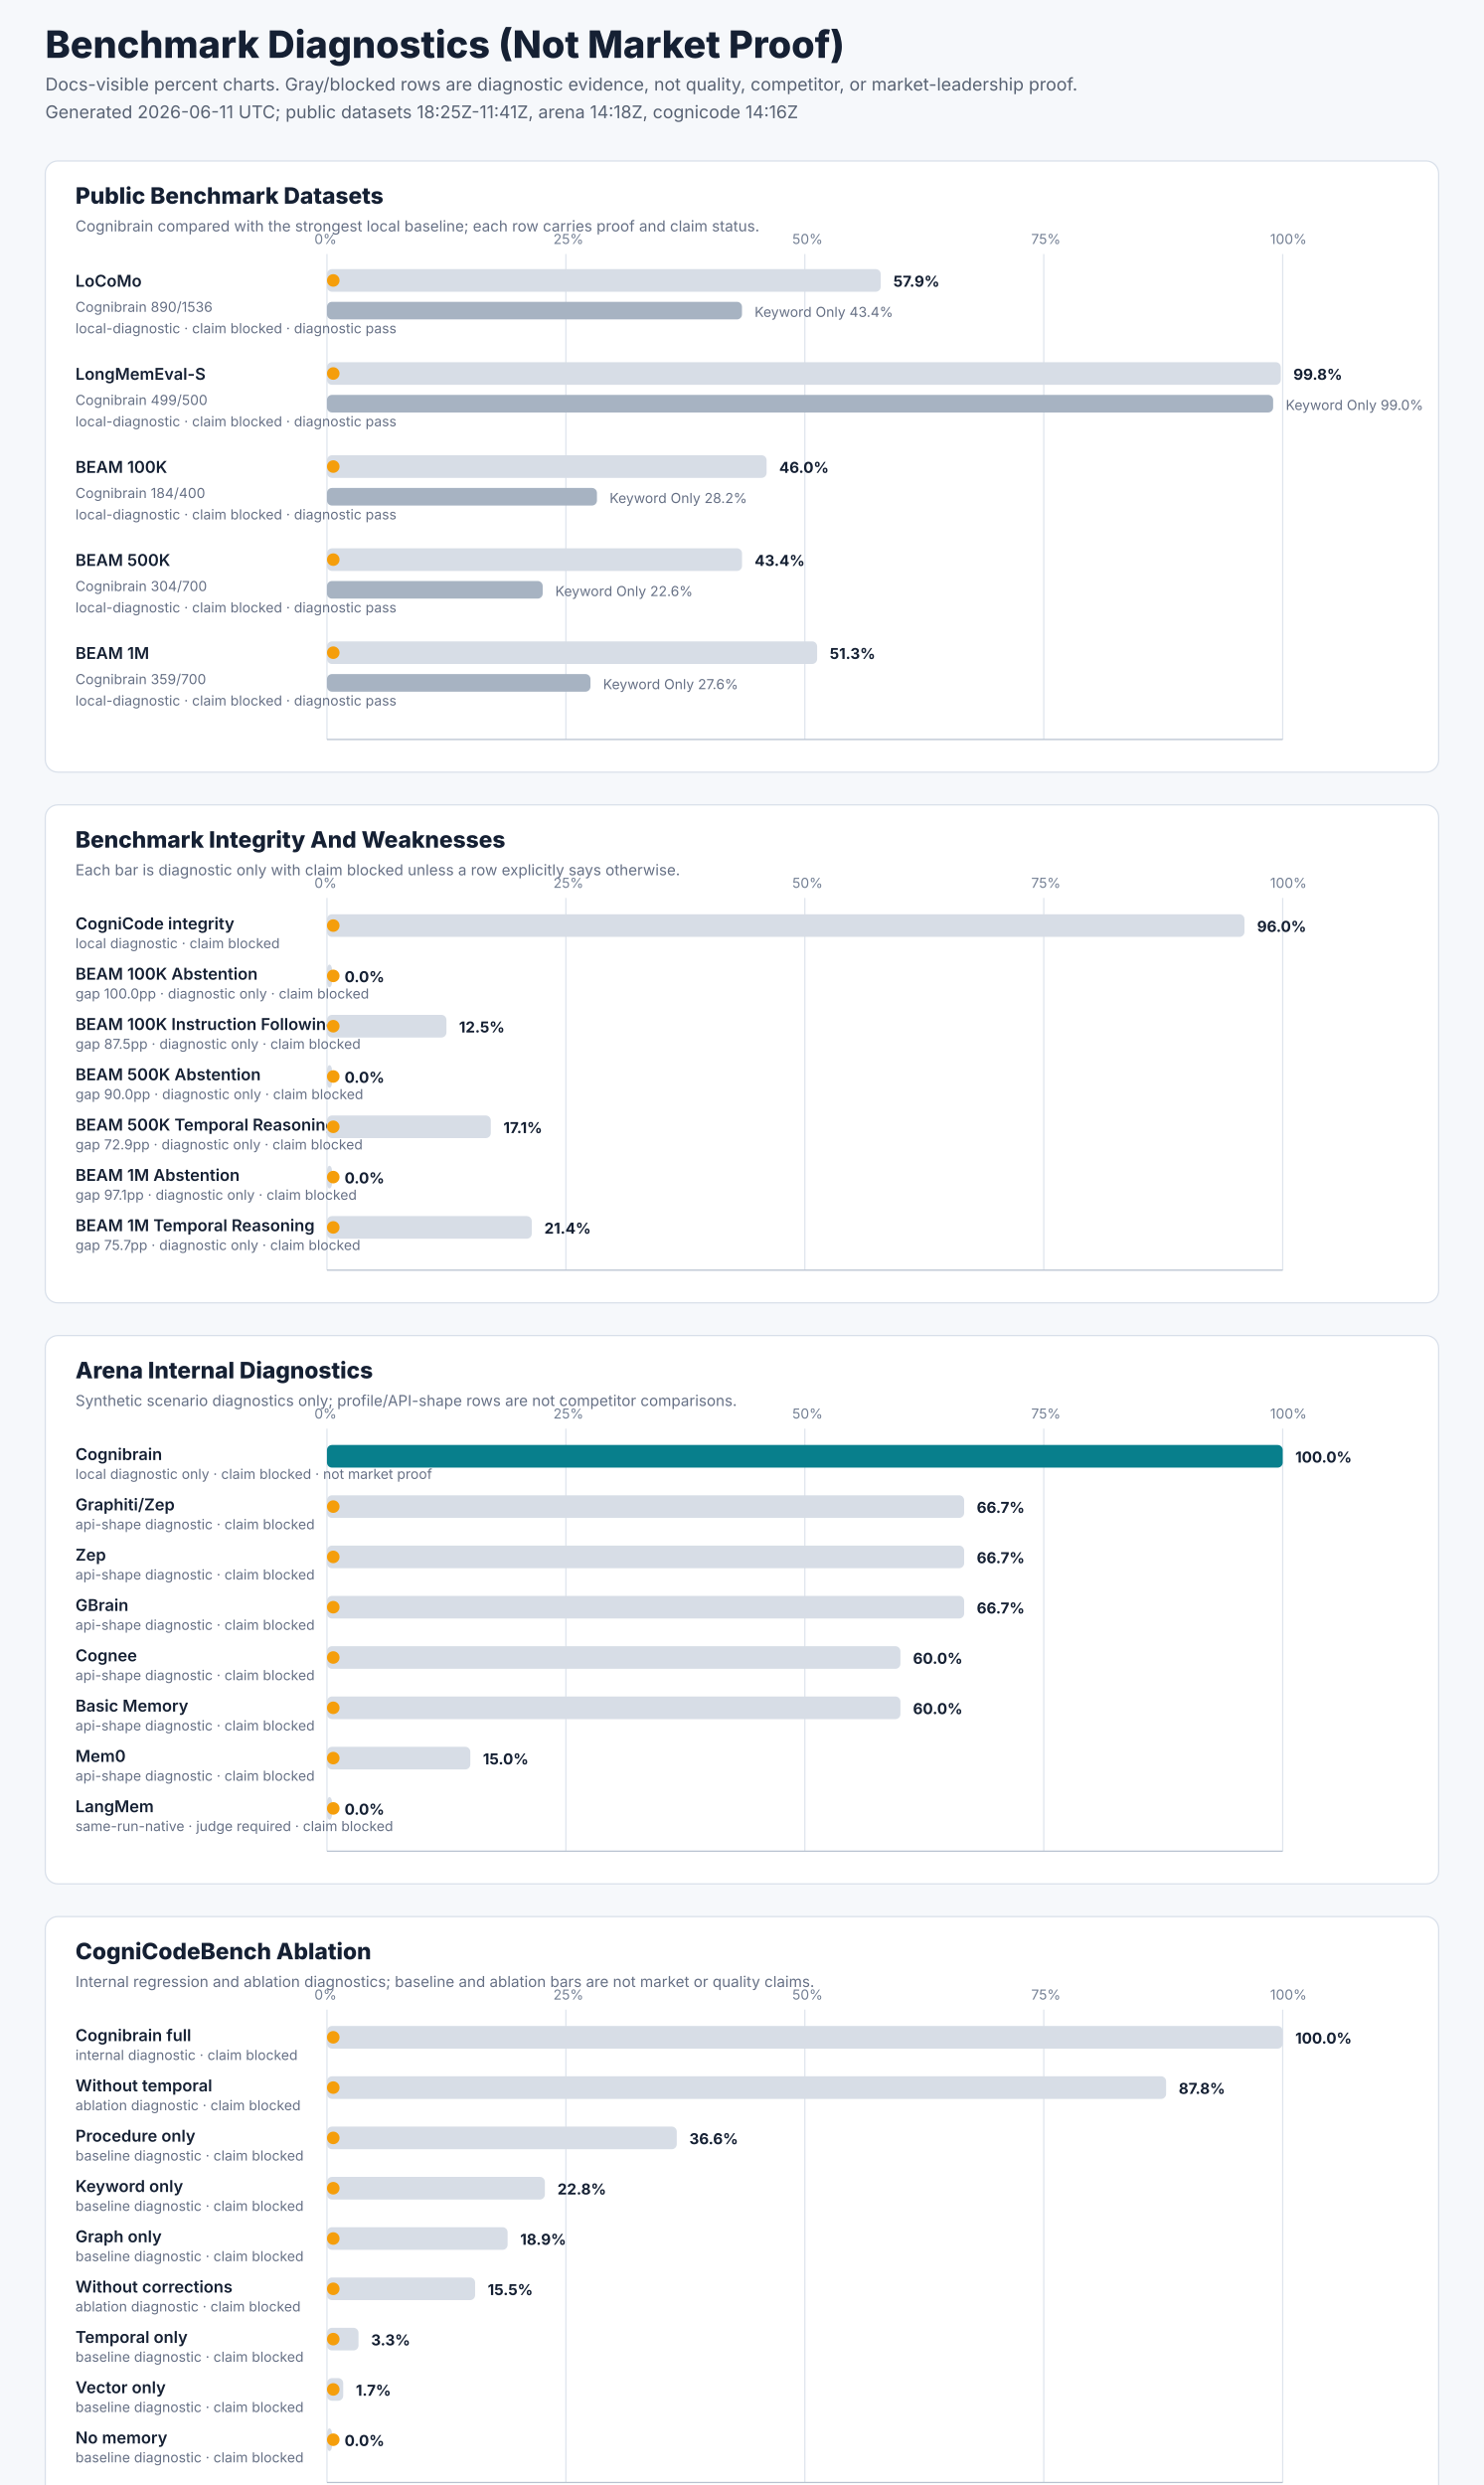
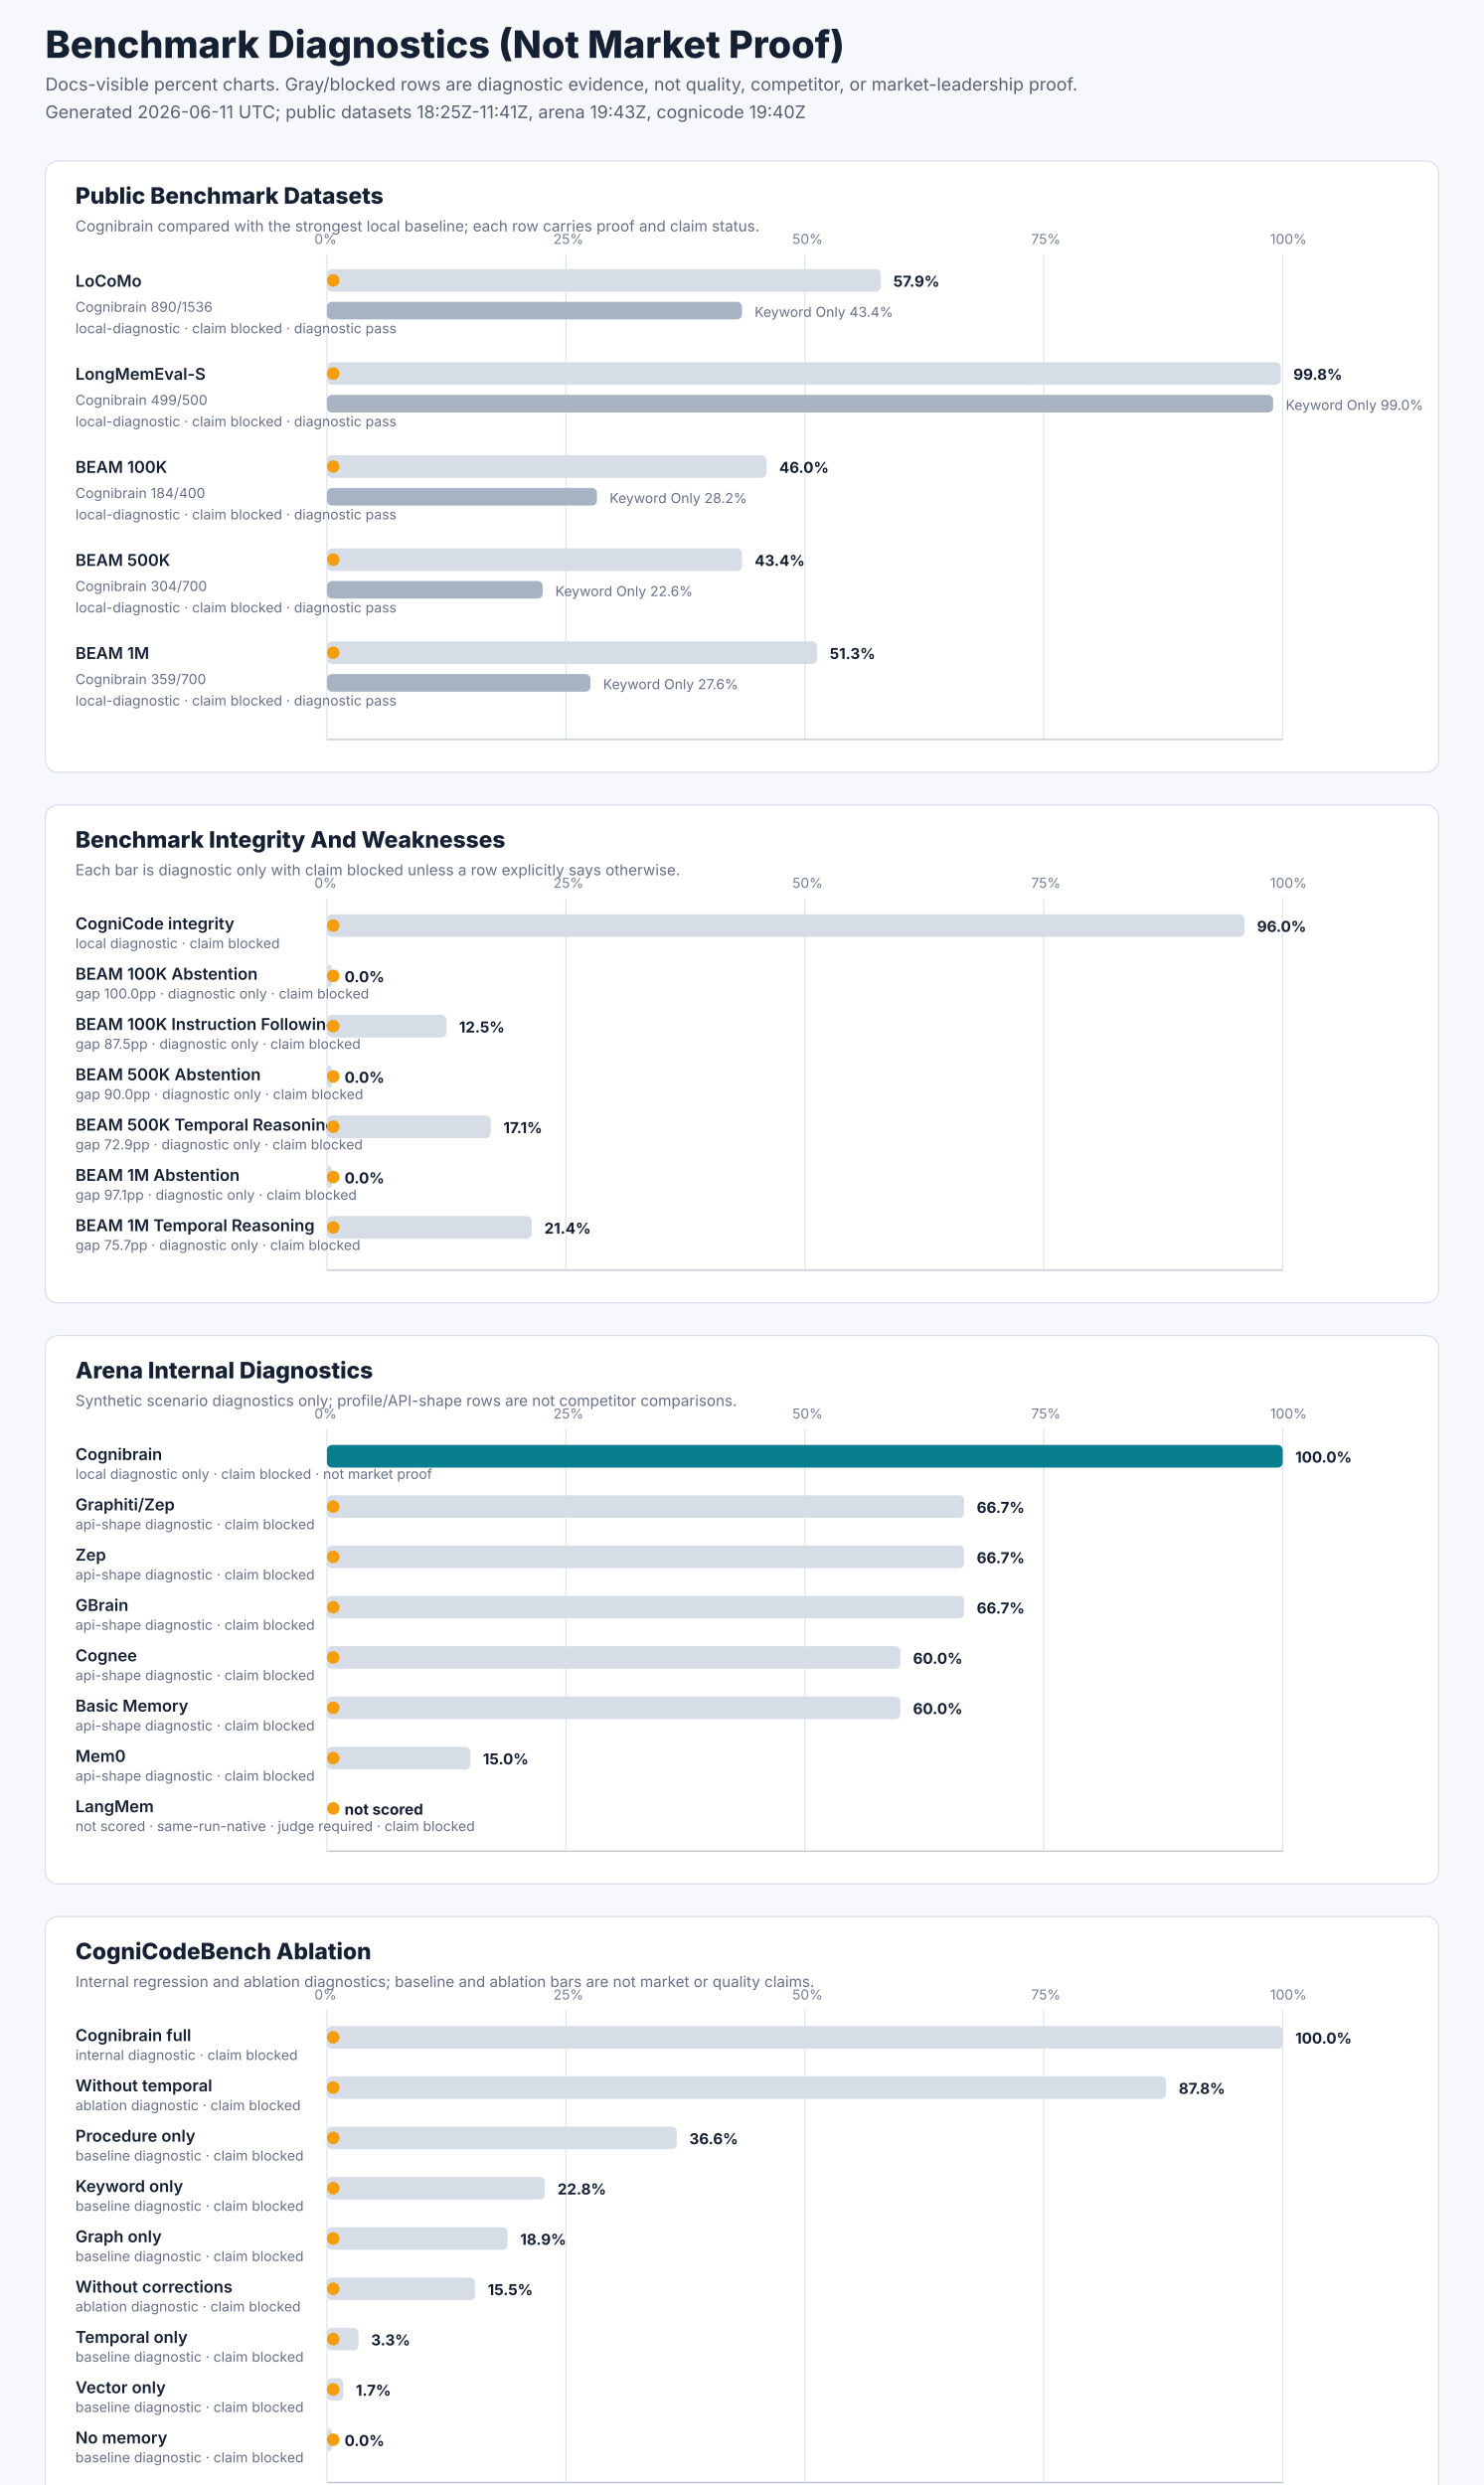
<svg xmlns="http://www.w3.org/2000/svg" width="1180" height="1976" viewBox="0 0 1180 1976" role="img" aria-labelledby="title desc">
  <style>
      text { font-family: ui-sans-serif, system-ui, -apple-system, BlinkMacSystemFont, "Segoe UI", sans-serif; fill: #152033; }
      .title { font-size: 30px; font-weight: 760; }
      .subtitle { font-size: 14px; fill: #586273; }
      .section-title { font-size: 18px; font-weight: 760; }
      .section-note { font-size: 12px; fill: #667085; }
      .label { font-size: 13px; font-weight: 620; }
      .detail { font-size: 11px; fill: #667085; }
      .tick { font-size: 11px; fill: #748094; }
      .value { font-size: 12px; font-weight: 720; }
      .grid { stroke: #dfe5ed; stroke-width: 1; }
      .axis { stroke: #b8c2d0; stroke-width: 1; }
      .panel { fill: #ffffff; stroke: #d9e0ea; stroke-width: 1; }
      .bar-cognibrain { fill: #087f8c; }
      .bar-comparison { fill: #61748a; }
      .bar-baseline { fill: #a7b3c2; }
      .bar-blocked { fill: #d7dde6; }
      .marker { fill: #f59e0b; }
    </style>
  <rect width="1180" height="1976" fill="#f6f8fb" />
  <text class="title" x="36" y="46">Benchmark Diagnostics (Not Market Proof)</text>
  <text class="subtitle" x="36" y="72">Docs-visible percent charts. Gray/blocked rows are diagnostic evidence, not quality, competitor, or market-leadership proof.</text>
-   <text class="subtitle" x="36" y="94">Generated 2026-06-11 UTC; public datasets 18:25Z-11:41Z, arena 14:18Z, cognicode 14:16Z</text>
+   <text class="subtitle" x="36" y="94">Generated 2026-06-11 UTC; public datasets 18:25Z-11:41Z, arena 19:43Z, cognicode 19:40Z</text>
  <rect class="panel" x="36" y="128" width="1108" height="486" rx="10" />
  <text class="section-title" x="60" y="162">Public Benchmark Datasets</text>
  <text class="section-note" x="60" y="184">Cognibrain compared with the strongest local baseline; each row carries proof and claim status.</text>
  <line class="grid" x1="260" y1="202" x2="260" y2="588" />
  <text class="tick" x="250" y="194">0%</text>
  <line class="grid" x1="450" y1="202" x2="450" y2="588" />
  <text class="tick" x="440" y="194">25%</text>
  <line class="grid" x1="640" y1="202" x2="640" y2="588" />
  <text class="tick" x="630" y="194">50%</text>
  <line class="grid" x1="830" y1="202" x2="830" y2="588" />
  <text class="tick" x="820" y="194">75%</text>
  <line class="grid" x1="1020" y1="202" x2="1020" y2="588" />
  <text class="tick" x="1010" y="194">100%</text>
  <line class="axis" x1="260" y1="588" x2="1020" y2="588" />
  <text class="label" x="60" y="228">LoCoMo</text>
  <text class="detail" x="60" y="248">Cognibrain 890/1536</text>
  <text class="detail" x="60" y="265">local-diagnostic · claim blocked · diagnostic pass</text>
  <rect class="bar-baseline" x="260" y="240" width="330.026" height="14" rx="4" />
  <rect class="bar-blocked" x="260" y="214" width="440.365" height="18" rx="4" />
  <circle class="marker" cx="265" cy="223" r="5" />
  <text class="value" x="710.365" y="228">57.9%</text>
  <text class="detail" x="600.026" y="252">Keyword Only 43.4%</text>
  <text class="label" x="60" y="302">LongMemEval-S</text>
  <text class="detail" x="60" y="322">Cognibrain 499/500</text>
  <text class="detail" x="60" y="339">local-diagnostic · claim blocked · diagnostic pass</text>
  <rect class="bar-baseline" x="260" y="314" width="752.4" height="14" rx="4" />
  <rect class="bar-blocked" x="260" y="288" width="758.48" height="18" rx="4" />
  <circle class="marker" cx="265" cy="297" r="5" />
  <text class="value" x="1028.48" y="302">99.8%</text>
  <text class="detail" x="1022.4" y="326">Keyword Only 99.0%</text>
  <text class="label" x="60" y="376">BEAM 100K</text>
  <text class="detail" x="60" y="396">Cognibrain 184/400</text>
  <text class="detail" x="60" y="413">local-diagnostic · claim blocked · diagnostic pass</text>
  <rect class="bar-baseline" x="260" y="388" width="214.7" height="14" rx="4" />
  <rect class="bar-blocked" x="260" y="362" width="349.6" height="18" rx="4" />
  <circle class="marker" cx="265" cy="371" r="5" />
  <text class="value" x="619.6" y="376">46.0%</text>
  <text class="detail" x="484.7" y="400">Keyword Only 28.2%</text>
  <text class="label" x="60" y="450">BEAM 500K</text>
  <text class="detail" x="60" y="470">Cognibrain 304/700</text>
  <text class="detail" x="60" y="487">local-diagnostic · claim blocked · diagnostic pass</text>
  <rect class="bar-baseline" x="260" y="462" width="171.543" height="14" rx="4" />
  <rect class="bar-blocked" x="260" y="436" width="330.057" height="18" rx="4" />
  <circle class="marker" cx="265" cy="445" r="5" />
  <text class="value" x="600.057" y="450">43.4%</text>
  <text class="detail" x="441.543" y="474">Keyword Only 22.6%</text>
  <text class="label" x="60" y="524">BEAM 1M</text>
  <text class="detail" x="60" y="544">Cognibrain 359/700</text>
  <text class="detail" x="60" y="561">local-diagnostic · claim blocked · diagnostic pass</text>
  <rect class="bar-baseline" x="260" y="536" width="209.543" height="14" rx="4" />
  <rect class="bar-blocked" x="260" y="510" width="389.771" height="18" rx="4" />
  <circle class="marker" cx="265" cy="519" r="5" />
  <text class="value" x="659.771" y="524">51.3%</text>
  <text class="detail" x="479.543" y="548">Keyword Only 27.6%</text>
  <rect class="panel" x="36" y="640" width="1108" height="396" rx="10" />
  <text class="section-title" x="60" y="674">Benchmark Integrity And Weaknesses</text>
  <text class="section-note" x="60" y="696">Each bar is diagnostic only with claim blocked unless a row explicitly says otherwise.</text>
  <line class="grid" x1="260" y1="714" x2="260" y2="1010" />
  <text class="tick" x="250" y="706">0%</text>
  <line class="grid" x1="450" y1="714" x2="450" y2="1010" />
  <text class="tick" x="440" y="706">25%</text>
  <line class="grid" x1="640" y1="714" x2="640" y2="1010" />
  <text class="tick" x="630" y="706">50%</text>
  <line class="grid" x1="830" y1="714" x2="830" y2="1010" />
  <text class="tick" x="820" y="706">75%</text>
  <line class="grid" x1="1020" y1="714" x2="1020" y2="1010" />
  <text class="tick" x="1010" y="706">100%</text>
  <line class="axis" x1="260" y1="1010" x2="1020" y2="1010" />
  <text class="label" x="60" y="739">CogniCode integrity</text>
  <text class="detail" x="60" y="754">local diagnostic · claim blocked</text>
  <rect class="bar-blocked" x="260" y="727" width="729.6" height="18" rx="4" />
  <circle class="marker" cx="265" cy="736" r="5" />
  <text class="value" x="999.6" y="741">96.0%</text>
  <text class="label" x="60" y="779">BEAM 100K Abstention</text>
  <text class="detail" x="60" y="794">gap 100.0pp · diagnostic only · claim blocked</text>
  <rect class="bar-blocked" x="260" y="767" width="4" height="18" rx="4" />
  <circle class="marker" cx="265" cy="776" r="5" />
  <text class="value" x="274" y="781">0.0%</text>
  <text class="label" x="60" y="819">BEAM 100K Instruction Following</text>
  <text class="detail" x="60" y="834">gap 87.5pp · diagnostic only · claim blocked</text>
  <rect class="bar-blocked" x="260" y="807" width="95" height="18" rx="4" />
  <circle class="marker" cx="265" cy="816" r="5" />
  <text class="value" x="365" y="821">12.5%</text>
  <text class="label" x="60" y="859">BEAM 500K Abstention</text>
  <text class="detail" x="60" y="874">gap 90.0pp · diagnostic only · claim blocked</text>
  <rect class="bar-blocked" x="260" y="847" width="4" height="18" rx="4" />
  <circle class="marker" cx="265" cy="856" r="5" />
  <text class="value" x="274" y="861">0.0%</text>
  <text class="label" x="60" y="899">BEAM 500K Temporal Reasoning</text>
  <text class="detail" x="60" y="914">gap 72.9pp · diagnostic only · claim blocked</text>
  <rect class="bar-blocked" x="260" y="887" width="130.286" height="18" rx="4" />
  <circle class="marker" cx="265" cy="896" r="5" />
  <text class="value" x="400.286" y="901">17.1%</text>
  <text class="label" x="60" y="939">BEAM 1M Abstention</text>
  <text class="detail" x="60" y="954">gap 97.1pp · diagnostic only · claim blocked</text>
  <rect class="bar-blocked" x="260" y="927" width="4" height="18" rx="4" />
  <circle class="marker" cx="265" cy="936" r="5" />
  <text class="value" x="274" y="941">0.0%</text>
  <text class="label" x="60" y="979">BEAM 1M Temporal Reasoning</text>
  <text class="detail" x="60" y="994">gap 75.7pp · diagnostic only · claim blocked</text>
  <rect class="bar-blocked" x="260" y="967" width="162.857" height="18" rx="4" />
  <circle class="marker" cx="265" cy="976" r="5" />
  <text class="value" x="432.857" y="981">21.4%</text>
  <rect class="panel" x="36" y="1062" width="1108" height="436" rx="10" />
  <text class="section-title" x="60" y="1096">Arena Internal Diagnostics</text>
  <text class="section-note" x="60" y="1118">Synthetic scenario diagnostics only; profile/API-shape rows are not competitor comparisons.</text>
  <line class="grid" x1="260" y1="1136" x2="260" y2="1472" />
  <text class="tick" x="250" y="1128">0%</text>
  <line class="grid" x1="450" y1="1136" x2="450" y2="1472" />
  <text class="tick" x="440" y="1128">25%</text>
  <line class="grid" x1="640" y1="1136" x2="640" y2="1472" />
  <text class="tick" x="630" y="1128">50%</text>
  <line class="grid" x1="830" y1="1136" x2="830" y2="1472" />
  <text class="tick" x="820" y="1128">75%</text>
  <line class="grid" x1="1020" y1="1136" x2="1020" y2="1472" />
  <text class="tick" x="1010" y="1128">100%</text>
  <line class="axis" x1="260" y1="1472" x2="1020" y2="1472" />
  <text class="label" x="60" y="1161">Cognibrain</text>
  <text class="detail" x="60" y="1176">local diagnostic only · claim blocked · not market proof</text>
  <rect class="bar-cognibrain" x="260" y="1149" width="760" height="18" rx="4" />
  <text class="value" x="1030" y="1163">100.0%</text>
  <text class="label" x="60" y="1201">Graphiti/Zep</text>
  <text class="detail" x="60" y="1216">api-shape diagnostic · claim blocked</text>
  <rect class="bar-blocked" x="260" y="1189" width="506.692" height="18" rx="4" />
  <circle class="marker" cx="265" cy="1198" r="5" />
  <text class="value" x="776.692" y="1203">66.7%</text>
  <text class="label" x="60" y="1241">Zep</text>
  <text class="detail" x="60" y="1256">api-shape diagnostic · claim blocked</text>
  <rect class="bar-blocked" x="260" y="1229" width="506.692" height="18" rx="4" />
  <circle class="marker" cx="265" cy="1238" r="5" />
  <text class="value" x="776.692" y="1243">66.7%</text>
  <text class="label" x="60" y="1281">GBrain</text>
  <text class="detail" x="60" y="1296">api-shape diagnostic · claim blocked</text>
  <rect class="bar-blocked" x="260" y="1269" width="506.692" height="18" rx="4" />
  <circle class="marker" cx="265" cy="1278" r="5" />
  <text class="value" x="776.692" y="1283">66.7%</text>
  <text class="label" x="60" y="1321">Cognee</text>
  <text class="detail" x="60" y="1336">api-shape diagnostic · claim blocked</text>
  <rect class="bar-blocked" x="260" y="1309" width="456" height="18" rx="4" />
  <circle class="marker" cx="265" cy="1318" r="5" />
  <text class="value" x="726" y="1323">60.0%</text>
  <text class="label" x="60" y="1361">Basic Memory</text>
  <text class="detail" x="60" y="1376">api-shape diagnostic · claim blocked</text>
  <rect class="bar-blocked" x="260" y="1349" width="456" height="18" rx="4" />
  <circle class="marker" cx="265" cy="1358" r="5" />
  <text class="value" x="726" y="1363">60.0%</text>
  <text class="label" x="60" y="1401">Mem0</text>
  <text class="detail" x="60" y="1416">api-shape diagnostic · claim blocked</text>
  <rect class="bar-blocked" x="260" y="1389" width="114" height="18" rx="4" />
  <circle class="marker" cx="265" cy="1398" r="5" />
  <text class="value" x="384" y="1403">15.0%</text>
  <text class="label" x="60" y="1441">LangMem</text>
-   <text class="detail" x="60" y="1456">same-run-native · judge required · claim blocked</text>
-   <rect class="bar-blocked" x="260" y="1429" width="4" height="18" rx="4" />
+   <text class="detail" x="60" y="1456">not scored · same-run-native · judge required · claim blocked</text>
  <circle class="marker" cx="265" cy="1438" r="5" />
-   <text class="value" x="274" y="1443">0.0%</text>
+   <text class="value" x="274" y="1443">not scored</text>
  <rect class="panel" x="36" y="1524" width="1108" height="476" rx="10" />
  <text class="section-title" x="60" y="1558">CogniCodeBench Ablation</text>
  <text class="section-note" x="60" y="1580">Internal regression and ablation diagnostics; baseline and ablation bars are not market or quality claims.</text>
  <line class="grid" x1="260" y1="1598" x2="260" y2="1974" />
  <text class="tick" x="250" y="1590">0%</text>
  <line class="grid" x1="450" y1="1598" x2="450" y2="1974" />
  <text class="tick" x="440" y="1590">25%</text>
  <line class="grid" x1="640" y1="1598" x2="640" y2="1974" />
  <text class="tick" x="630" y="1590">50%</text>
  <line class="grid" x1="830" y1="1598" x2="830" y2="1974" />
  <text class="tick" x="820" y="1590">75%</text>
  <line class="grid" x1="1020" y1="1598" x2="1020" y2="1974" />
  <text class="tick" x="1010" y="1590">100%</text>
  <line class="axis" x1="260" y1="1974" x2="1020" y2="1974" />
  <text class="label" x="60" y="1623">Cognibrain full</text>
  <text class="detail" x="60" y="1638">internal diagnostic · claim blocked</text>
  <rect class="bar-blocked" x="260" y="1611" width="760" height="18" rx="4" />
  <circle class="marker" cx="265" cy="1620" r="5" />
  <text class="value" x="1030" y="1625">100.0%</text>
  <text class="label" x="60" y="1663">Without temporal</text>
  <text class="detail" x="60" y="1678">ablation diagnostic · claim blocked</text>
  <rect class="bar-blocked" x="260" y="1651" width="667.28" height="18" rx="4" />
  <circle class="marker" cx="265" cy="1660" r="5" />
  <text class="value" x="937.28" y="1665">87.8%</text>
  <text class="label" x="60" y="1703">Procedure only</text>
  <text class="detail" x="60" y="1718">baseline diagnostic · claim blocked</text>
  <rect class="bar-blocked" x="260" y="1691" width="278.16" height="18" rx="4" />
  <circle class="marker" cx="265" cy="1700" r="5" />
  <text class="value" x="548.16" y="1705">36.6%</text>
  <text class="label" x="60" y="1743">Keyword only</text>
  <text class="detail" x="60" y="1758">baseline diagnostic · claim blocked</text>
  <rect class="bar-blocked" x="260" y="1731" width="173.28" height="18" rx="4" />
  <circle class="marker" cx="265" cy="1740" r="5" />
  <text class="value" x="443.28" y="1745">22.8%</text>
  <text class="label" x="60" y="1783">Graph only</text>
  <text class="detail" x="60" y="1798">baseline diagnostic · claim blocked</text>
  <rect class="bar-blocked" x="260" y="1771" width="143.64" height="18" rx="4" />
  <circle class="marker" cx="265" cy="1780" r="5" />
  <text class="value" x="413.64" y="1785">18.9%</text>
  <text class="label" x="60" y="1823">Without corrections</text>
  <text class="detail" x="60" y="1838">ablation diagnostic · claim blocked</text>
  <rect class="bar-blocked" x="260" y="1811" width="117.8" height="18" rx="4" />
  <circle class="marker" cx="265" cy="1820" r="5" />
  <text class="value" x="387.8" y="1825">15.5%</text>
  <text class="label" x="60" y="1863">Temporal only</text>
  <text class="detail" x="60" y="1878">baseline diagnostic · claim blocked</text>
  <rect class="bar-blocked" x="260" y="1851" width="25.08" height="18" rx="4" />
  <circle class="marker" cx="265" cy="1860" r="5" />
  <text class="value" x="295.08" y="1865">3.3%</text>
  <text class="label" x="60" y="1903">Vector only</text>
  <text class="detail" x="60" y="1918">baseline diagnostic · claim blocked</text>
  <rect class="bar-blocked" x="260" y="1891" width="12.92" height="18" rx="4" />
  <circle class="marker" cx="265" cy="1900" r="5" />
  <text class="value" x="282.92" y="1905">1.7%</text>
  <text class="label" x="60" y="1943">No memory</text>
  <text class="detail" x="60" y="1958">baseline diagnostic · claim blocked</text>
  <rect class="bar-blocked" x="260" y="1931" width="4" height="18" rx="4" />
  <circle class="marker" cx="265" cy="1940" r="5" />
  <text class="value" x="274" y="1945">0.0%</text>
</svg>
